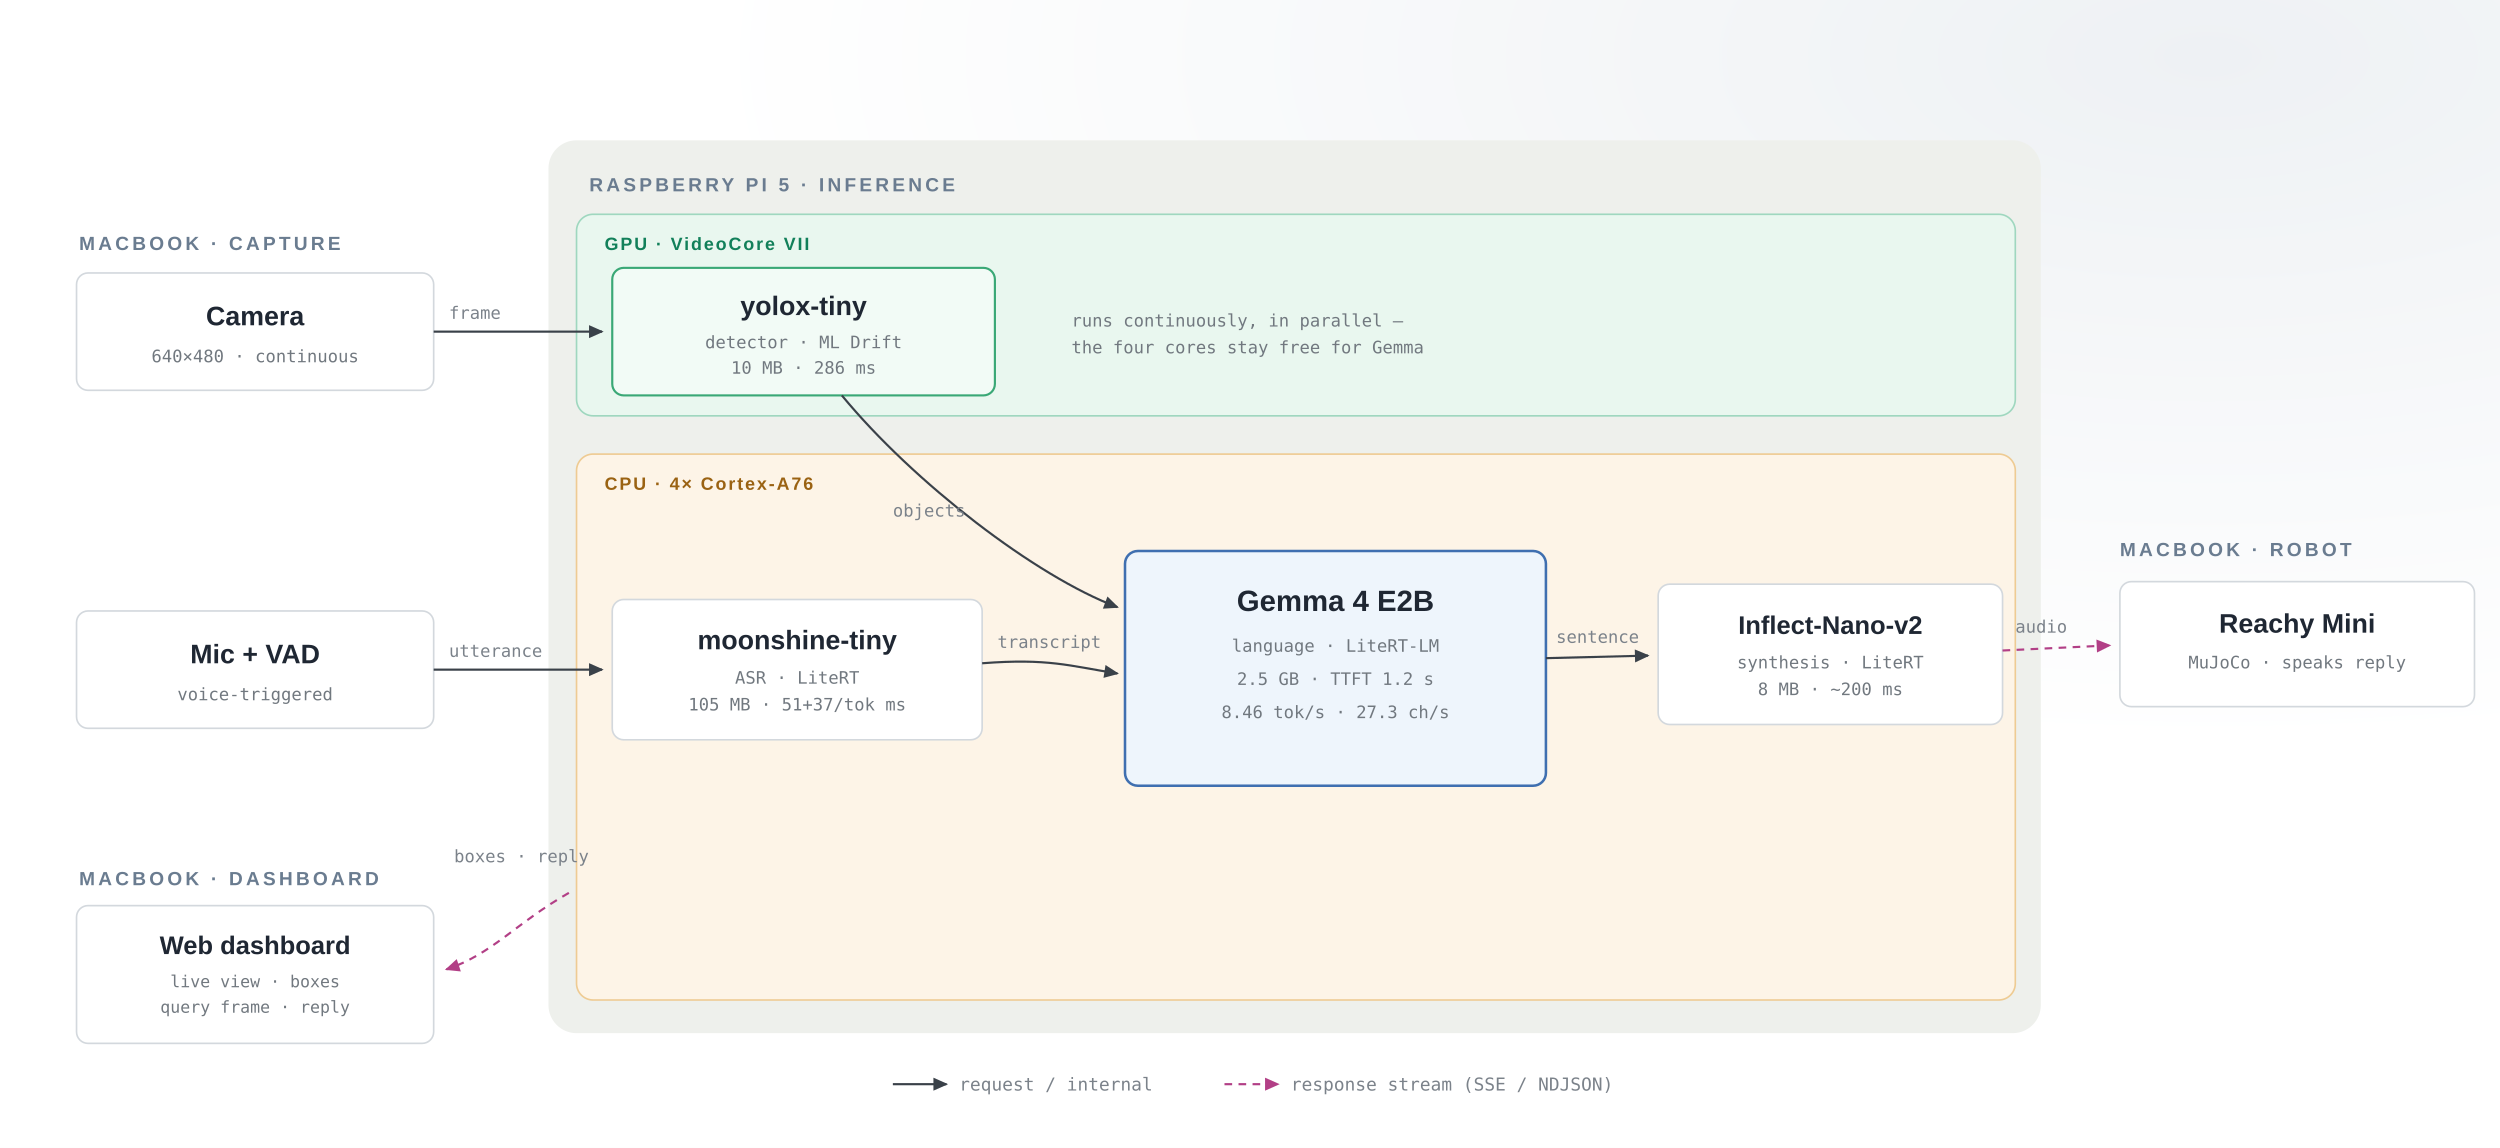
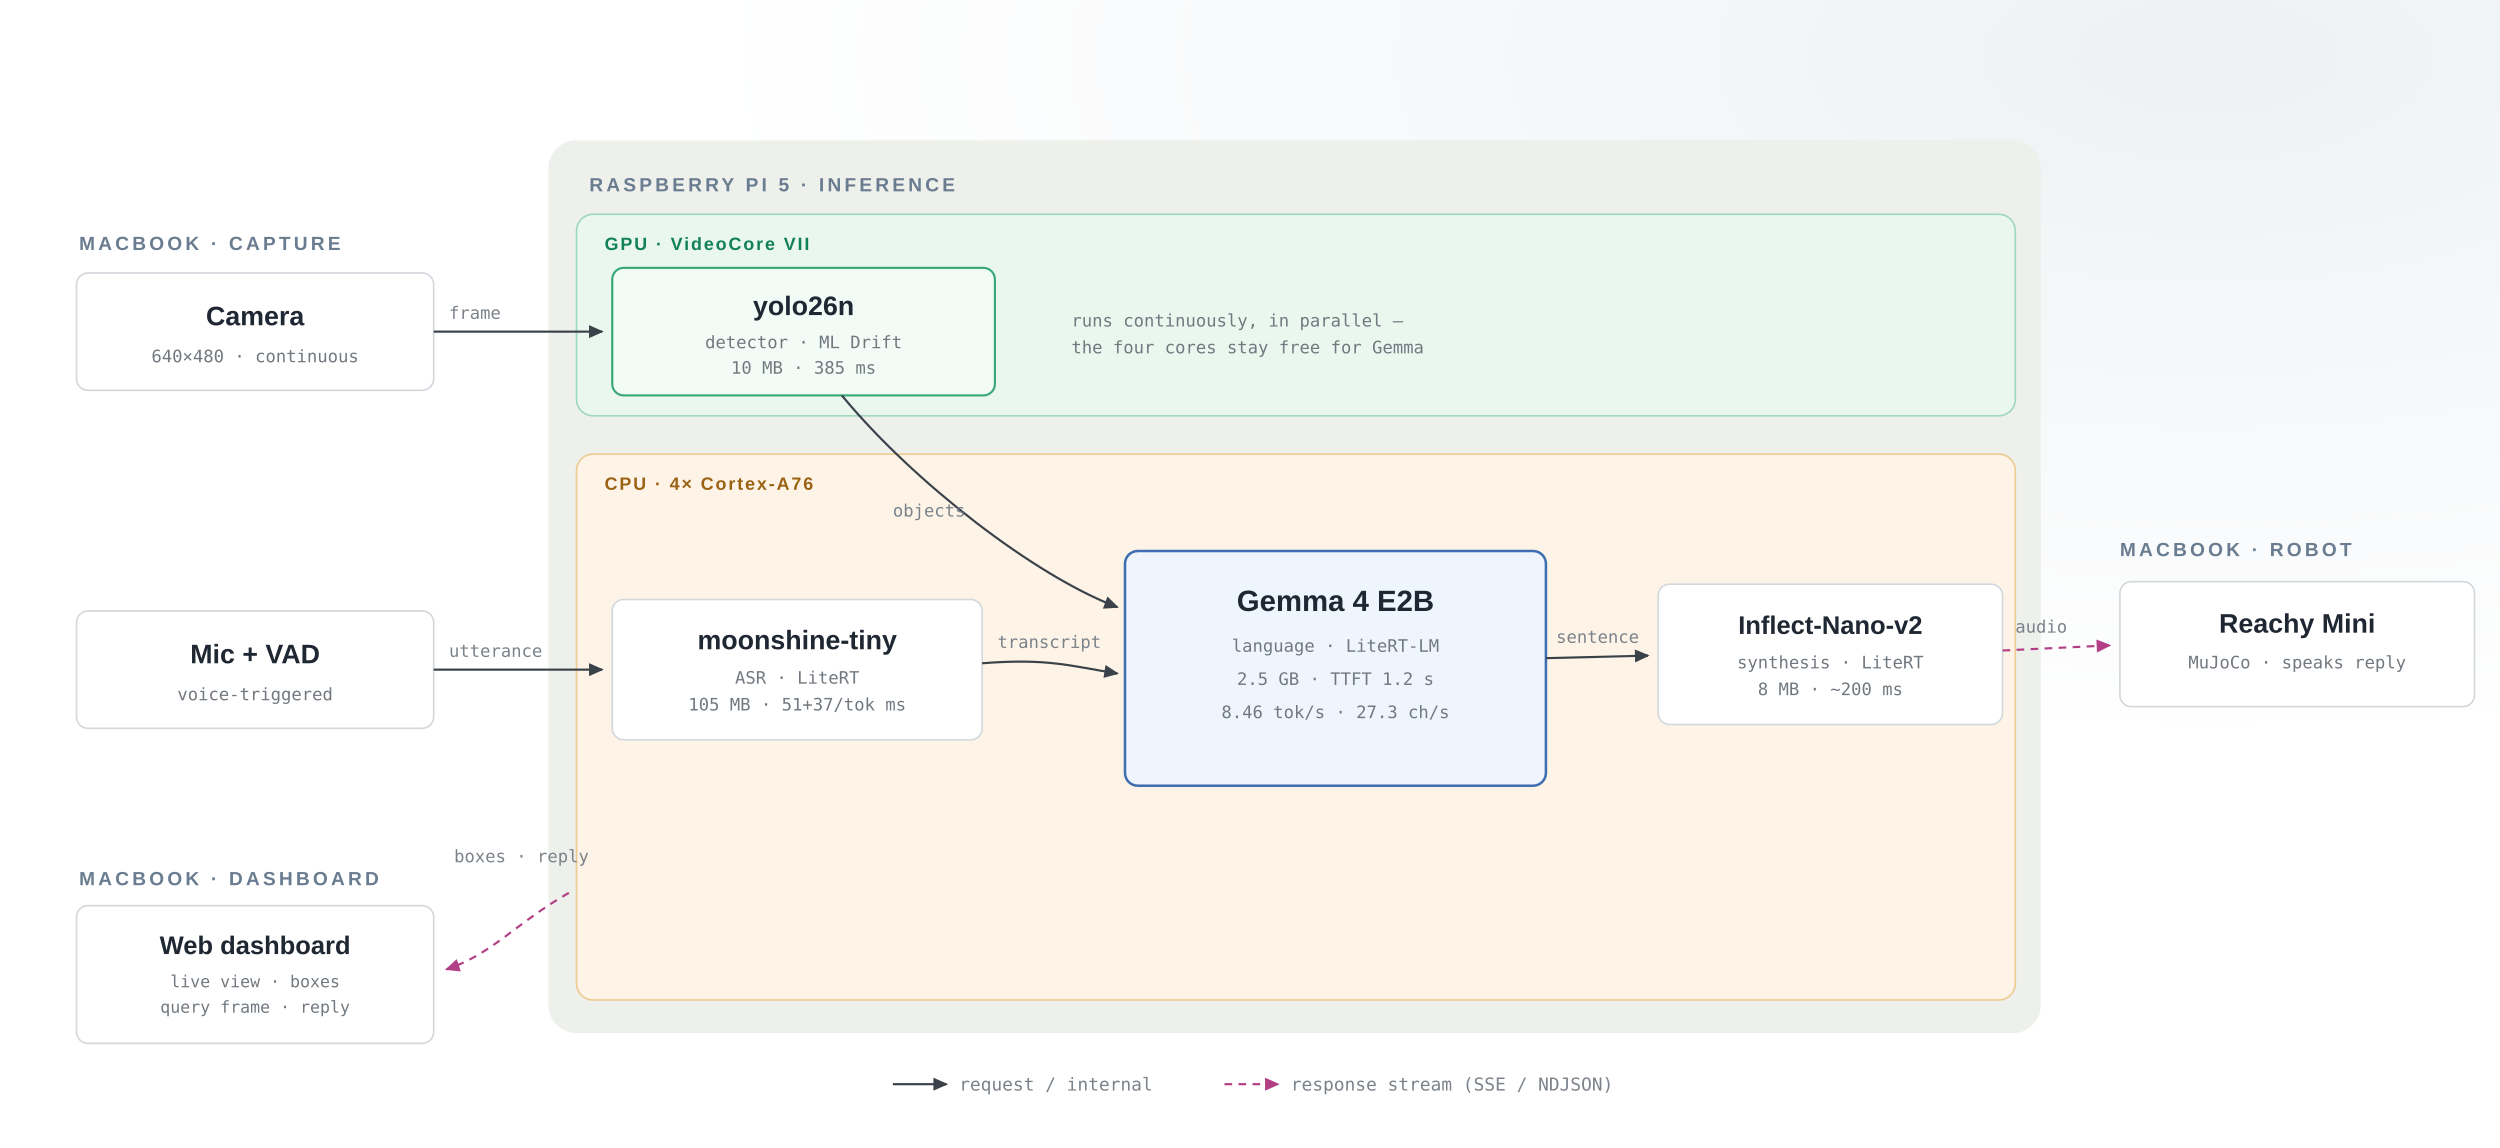
<svg xmlns="http://www.w3.org/2000/svg" width="1960" height="900" viewBox="0 0 1960 900">
  <defs>
    <radialGradient id="bg" cx="88%" cy="5%" r="60%">
      <stop offset="0%" stop-color="#eef1f4" />
      <stop offset="100%" stop-color="#ffffff" />
    </radialGradient>
    <marker id="ah" viewBox="0 0 10 10" refX="8" refY="5" markerWidth="7.5" markerHeight="7.5" orient="auto-start-reverse">
      <path d="M0,1L9,5L0,9z" fill="#3a4149" />
    </marker>
    <marker id="ahp" viewBox="0 0 10 10" refX="8" refY="5" markerWidth="7.5" markerHeight="7.5" orient="auto-start-reverse">
      <path d="M0,1L9,5L0,9z" fill="#b23f86" />
    </marker>
    <style>
      .title { font-family: 'Helvetica Neue','Arial',sans-serif; font-weight: 700; fill: #1f2733; }
      .sub   { font-family: 'Menlo','DejaVu Sans Mono',monospace; fill: #71787f; }
      .hdr   { font-family: 'Helvetica Neue','Arial',sans-serif; font-weight: 700; fill: #6a7c90; letter-spacing: 2.5px; }
      .lane  { font-family: 'Helvetica Neue','Arial',sans-serif; font-weight: 700; letter-spacing: 1.5px; }
      .elabel{ font-family: 'Menlo','DejaVu Sans Mono',monospace; fill: #7b828a; }
      .flow  { fill: none; stroke: #3a4149; stroke-width: 1.7; }
      .resp  { fill: none; stroke: #b23f86; stroke-width: 1.7; stroke-dasharray: 6 5; }
    </style>
  </defs>
  <rect width="1960" height="900" fill="url(#bg)" />
  <rect x="430" y="110" width="1170" height="700" rx="22" fill="#eef0ec" />
  <text x="462" y="150" class="hdr" font-size="15">RASPBERRY PI 5 · INFERENCE</text>
  <rect x="452" y="168" width="1128" height="158" rx="13" fill="#e9f7ef" stroke="#9fd7bf" stroke-width="1.3" />
  <text x="474" y="196" class="lane" font-size="14" fill="#12805a">GPU · VideoCore VII</text>
  <rect x="480" y="210" width="300" height="100" rx="9" fill="#f2fbf6" stroke="#3aa876" stroke-width="1.7" />
-   <text x="630" y="247" class="title" font-size="21" text-anchor="middle">yolox-tiny</text>
+   <text x="630" y="247" class="title" font-size="21" text-anchor="middle">yolo26n</text>
  <text x="630" y="273" class="sub" font-size="13.5" text-anchor="middle" fill="#2f8a60">detector · ML Drift</text>
-   <text x="630" y="293" class="sub" font-size="13.5" text-anchor="middle" fill="#2f8a60">10 MB · 286 ms</text>
+   <text x="630" y="293" class="sub" font-size="13.5" text-anchor="middle" fill="#2f8a60">10 MB · 385 ms</text>
  <text x="840" y="256" class="sub" font-size="13.5" fill="#4f9e7e">runs continuously, in parallel —</text>
  <text x="840" y="277" class="sub" font-size="13.5" fill="#4f9e7e">the four cores stay free for Gemma</text>
  <rect x="452" y="356" width="1128" height="428" rx="13" fill="#fdf4e7" stroke="#eecb93" stroke-width="1.3" />
  <text x="474" y="384" class="lane" font-size="14" fill="#9a6212">CPU · 4× Cortex-A76</text>
  <rect x="480" y="470" width="290" height="110" rx="9" fill="#ffffff" stroke="#d3d8dd" stroke-width="1.3" />
  <text x="625" y="509" class="title" font-size="21" text-anchor="middle">moonshine-tiny</text>
  <text x="625" y="536" class="sub" font-size="13.5" text-anchor="middle">ASR · LiteRT</text>
  <text x="625" y="557" class="sub" font-size="13.5" text-anchor="middle">105 MB · 51+37/tok ms</text>
  <rect x="882" y="432" width="330" height="184" rx="10" fill="#eef5fc" stroke="#3f6fb0" stroke-width="2" />
  <text x="1047" y="479" class="title" font-size="23" text-anchor="middle">Gemma 4 E2B</text>
  <text x="1047" y="511" class="sub" font-size="13.5" text-anchor="middle">language · LiteRT-LM</text>
  <text x="1047" y="537" class="sub" font-size="13.5" text-anchor="middle">2.5 GB · TTFT 1.2 s</text>
  <text x="1047" y="563" class="sub" font-size="13.5" text-anchor="middle">8.46 tok/s · 27.3 ch/s</text>
  <rect x="1300" y="458" width="270" height="110" rx="9" fill="#ffffff" stroke="#d3d8dd" stroke-width="1.3" />
  <text x="1435" y="497" class="title" font-size="20" text-anchor="middle">Inflect-Nano-v2</text>
  <text x="1435" y="524" class="sub" font-size="13.5" text-anchor="middle">synthesis · LiteRT</text>
  <text x="1435" y="545" class="sub" font-size="13.5" text-anchor="middle">8 MB · ~200 ms</text>
  <text x="62" y="196" class="hdr" font-size="15">MACBOOK · CAPTURE</text>
  <rect x="60" y="214" width="280" height="92" rx="9" fill="#ffffff" stroke="#d3d8dd" stroke-width="1.3" />
  <text x="200" y="255" class="title" font-size="21" text-anchor="middle">Camera</text>
  <text x="200" y="284" class="sub" font-size="13.5" text-anchor="middle">640×480 · continuous</text>
  <rect x="60" y="479" width="280" height="92" rx="9" fill="#ffffff" stroke="#d3d8dd" stroke-width="1.3" />
  <text x="200" y="520" class="title" font-size="21" text-anchor="middle">Mic + VAD</text>
  <text x="200" y="549" class="sub" font-size="13.5" text-anchor="middle">voice-triggered</text>
  <text x="62" y="694" class="hdr" font-size="15">MACBOOK · DASHBOARD</text>
  <rect x="60" y="710" width="280" height="108" rx="9" fill="#ffffff" stroke="#d3d8dd" stroke-width="1.3" />
  <text x="200" y="748" class="title" font-size="20" text-anchor="middle">Web dashboard</text>
  <text x="200" y="774" class="sub" font-size="13" text-anchor="middle">live view · boxes</text>
  <text x="200" y="794" class="sub" font-size="13" text-anchor="middle">query frame · reply</text>
  <text x="1662" y="436" class="hdr" font-size="15">MACBOOK · ROBOT</text>
  <rect x="1662" y="456" width="278" height="98" rx="9" fill="#ffffff" stroke="#d3d8dd" stroke-width="1.3" />
  <text x="1801" y="496" class="title" font-size="21" text-anchor="middle">Reachy Mini</text>
  <text x="1801" y="524" class="sub" font-size="13.5" text-anchor="middle">MuJoCo · speaks reply</text>
  <path d="M340,260 L472,260" class="flow" marker-end="url(#ah)" />
  <text x="352" y="250" class="elabel" font-size="13.5">frame</text>
  <path d="M340,525 L472,525" class="flow" marker-end="url(#ah)" />
  <text x="352" y="515" class="elabel" font-size="13.5">utterance</text>
  <path d="M660,310 C716,378 812,452 876,476" class="flow" marker-end="url(#ah)" />
  <text x="700" y="405" class="elabel" font-size="13.5">objects</text>
  <path d="M770,520 C822,516 838,522 876,528" class="flow" marker-end="url(#ah)" />
  <text x="782" y="508" class="elabel" font-size="13.5">transcript</text>
  <path d="M1212,516 L1292,514" class="flow" marker-end="url(#ah)" />
  <text x="1220" y="504" class="elabel" font-size="13.5">sentence</text>
  <path d="M1570,510 L1654,506" class="resp" marker-end="url(#ahp)" />
  <text x="1580" y="496" class="elabel" font-size="13.5">audio</text>
  <path d="M446,700 C404,724 386,748 350,760" class="resp" marker-end="url(#ahp)" />
  <text x="356" y="676" class="elabel" font-size="13.5">boxes · reply</text>
  <line x1="700" y1="850" x2="742" y2="850" class="flow" marker-end="url(#ah)" />
  <text x="752" y="855" class="elabel" font-size="14">request / internal</text>
  <line x1="960" y1="850" x2="1002" y2="850" class="resp" marker-end="url(#ahp)" />
  <text x="1012" y="855" class="elabel" font-size="14">response stream (SSE / NDJSON)</text>
</svg>
